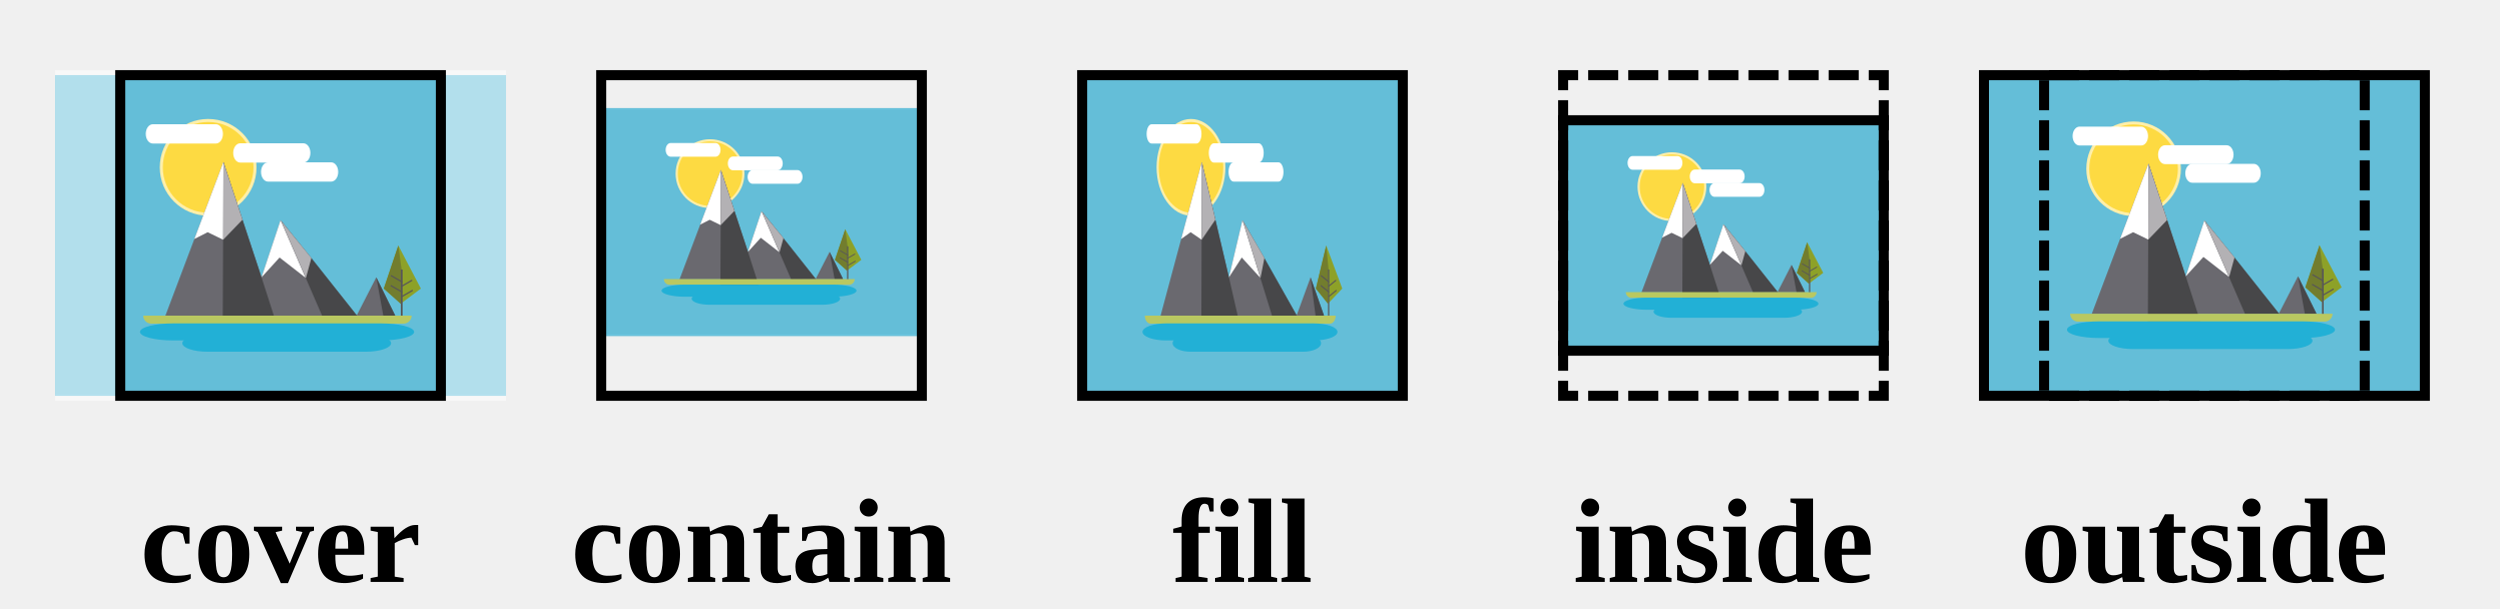
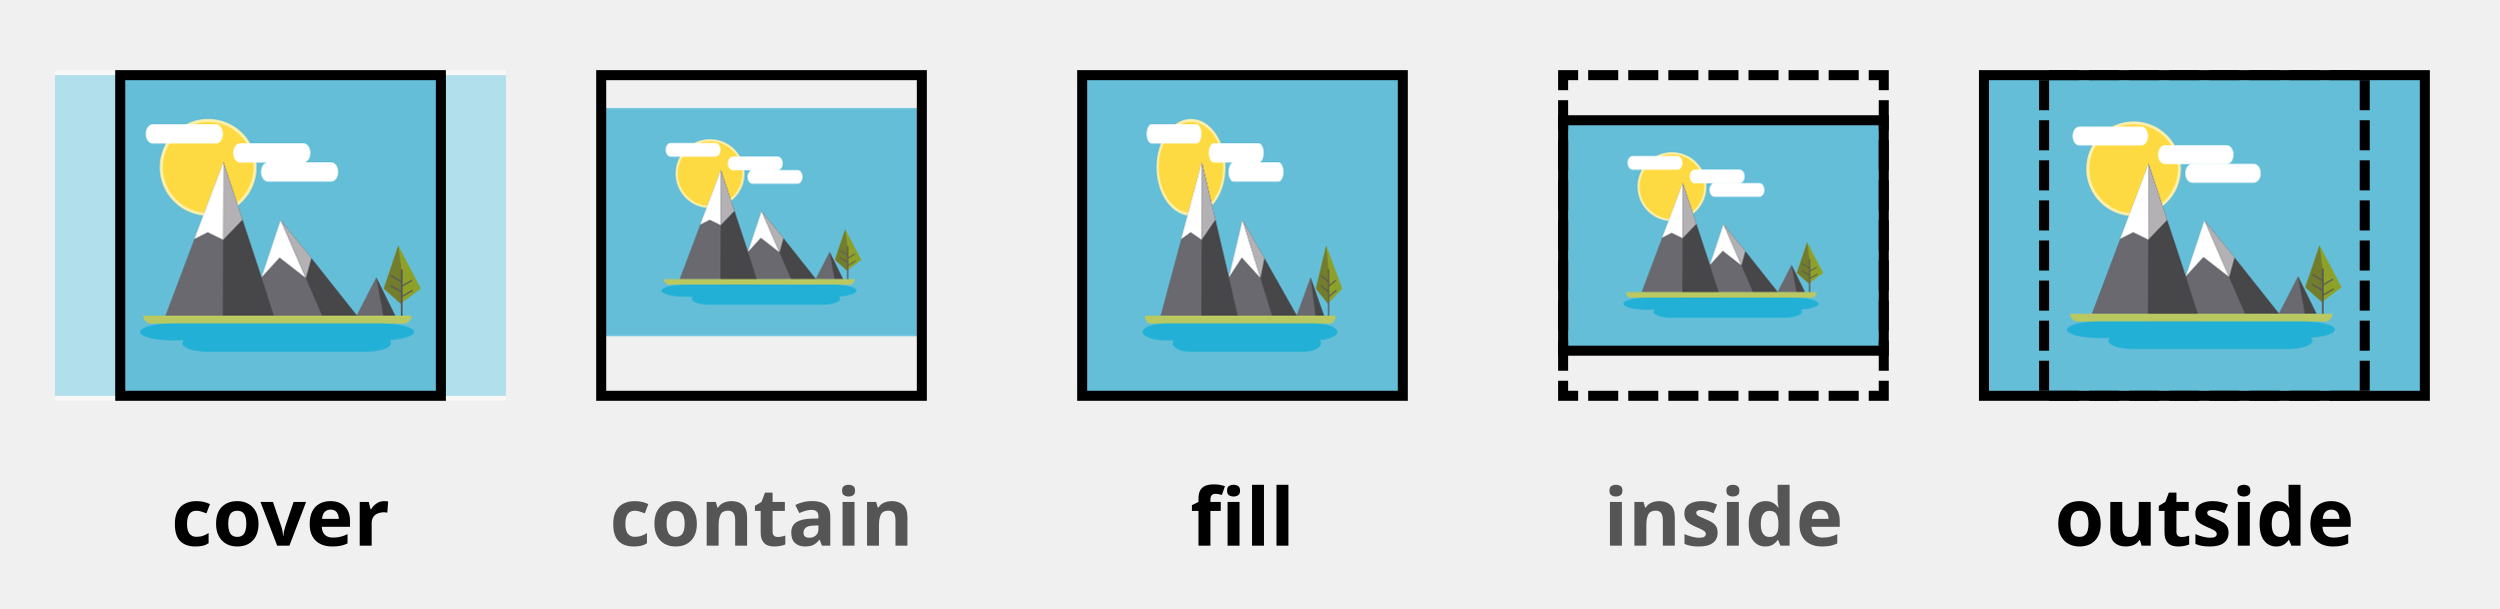
<svg xmlns="http://www.w3.org/2000/svg" xmlns:xlink="http://www.w3.org/1999/xlink" width="998" height="243" viewBox="0 0 998 243">
  <defs>
    <g id="placeholder">
      <rect width="180" height="128" fill="#64bed8" />
      <circle cx="61.1" cy="36.8" r="19.3" fill="#ffefa9" />
      <circle cx="61.1" cy="36.8" r="18.1" fill="#fdda42" />
      <path d="m67.2 34.7 15.2 46L90 57.9l30.4 38 7.8-15.2 7.5 15.4H44z" fill="#6a696f" />
      <path d="m82.4 80.7-15.2-46-.3 69h22.9z" fill="#474749" />
      <path d="m90.1 58 12.2 15 18.2 23-13.9.1z" fill="#474749" />
      <path d="M135.8 96H131l-2.8-15.3z" fill="#474749" />
      <path d="M35.2 96h107.1c0 1.7-1.4 3.2-3.2 3.2H38.4a3.2 3.2 0 0 1-3.2-3.2z" fill="#b9c861" />
      <path d="m67.2 34.7-.1 31-6.2-3-5.3 2.7z" fill="#fff" />
      <path d="m67.2 34.7 7.6 23-7.7 8z" fill="#b3b1b4" />
      <rect width="30.8" height="7.7" x="71.1" y="27.2" rx="2.8" ry="4.1" fill="#fff" />
      <rect width="30.8" height="7.7" x="82.2" y="34.8" rx="2.8" ry="4.1" fill="#fff" />
      <rect width="30.8" height="7.7" x="36.2" y="19.6" rx="2.8" ry="4.1" fill="#fff" />
      <path d="m89.6 72.8-7.2 7.9L90 57.9l10 23z" fill="#fff" />
      <path d="m90.1 58 10 23 2.2-8z" fill="#b3b1b4" />
      <path d="M131.2 85.2 137 68l9 17.2-8 6z" fill="#8da128" />
      <rect width="109.4" height="6.8" x="33.9" y="99.1" rx="13.2" ry="11.4" fill="#22b0d6" />
      <path d="m137 68-5.8 17.2 6.8 6.1.3-13.7z" fill="#727d2e" />
      <rect width="83.3" height="6.8" x="50.8" y="103.6" rx="10" ry="11.4" fill="#22b0d6" />
      <rect width=".7" height="18.4" x="138" y="77.6" fill="#585657" />
      <rect width=".5" height="5.2" x="2" y="-161.3" fill="#585657" transform="rotate(120)" />
      <rect width=".5" height="5.3" x="5.5" y="-163.3" fill="#585657" transform="rotate(120)" />
      <rect width=".5" height="4.8" x="-142.4" y="77.7" fill="#585657" transform="rotate(240)" />
      <rect width=".5" height="5.1" x="-146" y="75.6" fill="#585657" transform="rotate(240)" />
    </g>
    <pattern id="img" height="100%" width="100%" viewBox="0 0 180 128">
      <use xlink:href="#placeholder" />
    </pattern>
    <pattern id="img-fill" width="100%" height="100%" viewBox="0 0 180 128" preserveAspectRatio="none">
      <use xlink:href="#placeholder" />
    </pattern>
  </defs>
  <g id="cover">
    <rect x="22" y="28" width="180" height="132" fill="url(#img)" />
    <rect x="22" y="28" width="24" height="132" fill="#fff" opacity="0.5" />
    <rect x="178" y="28" width="24" height="132" fill="#fff" opacity="0.5" />
    <rect x="48" y="30" width="128" height="128" fill="none" stroke="#000" stroke-width="4" />
-     <text x="112" y="90%" dominant-baseline="middle" text-anchor="middle" font-size="48" font-weight="bold">cover</text>
+     <text x="112" y="85%" dominant-baseline="middle" text-anchor="middle" font-family="sans" font-size="32" font-weight="bold">cover</text>
  </g>
  <g id="contain">
    <rect x="240" y="30" width="128" height="128" fill="url(#img)" stroke="#000" stroke-width="4" />
-     <text x="304" y="90%" dominant-baseline="middle" text-anchor="middle" font-size="48" font-weight="bold">contain</text>
+     <text x="304" y="85%" dominant-baseline="middle" text-anchor="middle" font-family="sans" font-size="32" font-weight="bold" fill="#555">contain</text>
  </g>
  <g id="fill">
    <rect x="432" y="30" width="128" height="128" fill="url(#img-fill)" stroke="#000" stroke-width="4" />
-     <text x="496" y="90%" dominant-baseline="middle" text-anchor="middle" font-size="48" font-weight="bold">fill</text>
+     <text x="496" y="85%" dominant-baseline="middle" text-anchor="middle" font-family="sans" font-size="32" font-weight="bold">fill</text>
  </g>
  <g id="inside">
    <rect x="624" y="48" width="128" height="92" fill="url(#img)" stroke="#000" stroke-width="4" />
    <rect x="624" y="30" width="128" height="128" fill="none" stroke="#000" stroke-width="4" stroke-dasharray="12 4" stroke-dashoffset="6" />
-     <text x="688" y="90%" dominant-baseline="middle" text-anchor="middle" font-size="48" font-weight="bold">inside</text>
+     <text x="688" y="85%" dominant-baseline="middle" text-anchor="middle" font-family="sans" font-size="32" font-weight="bold" fill="#555">inside</text>
  </g>
  <g id="outside">
    <rect x="792" y="30" width="176" height="128" fill="url(#img)" stroke="#000" stroke-width="4" />
    <rect x="816" y="30" width="128" height="128" fill="none" stroke="#000" stroke-width="4" stroke-dasharray="12 4" stroke-dashoffset="-2" />
-     <text x="880" y="90%" dominant-baseline="middle" text-anchor="middle" font-size="48" font-weight="bold">outside</text>
+     <text x="880" y="85%" dominant-baseline="middle" text-anchor="middle" font-family="sans" font-size="32" font-weight="bold">outside</text>
  </g>
</svg>
